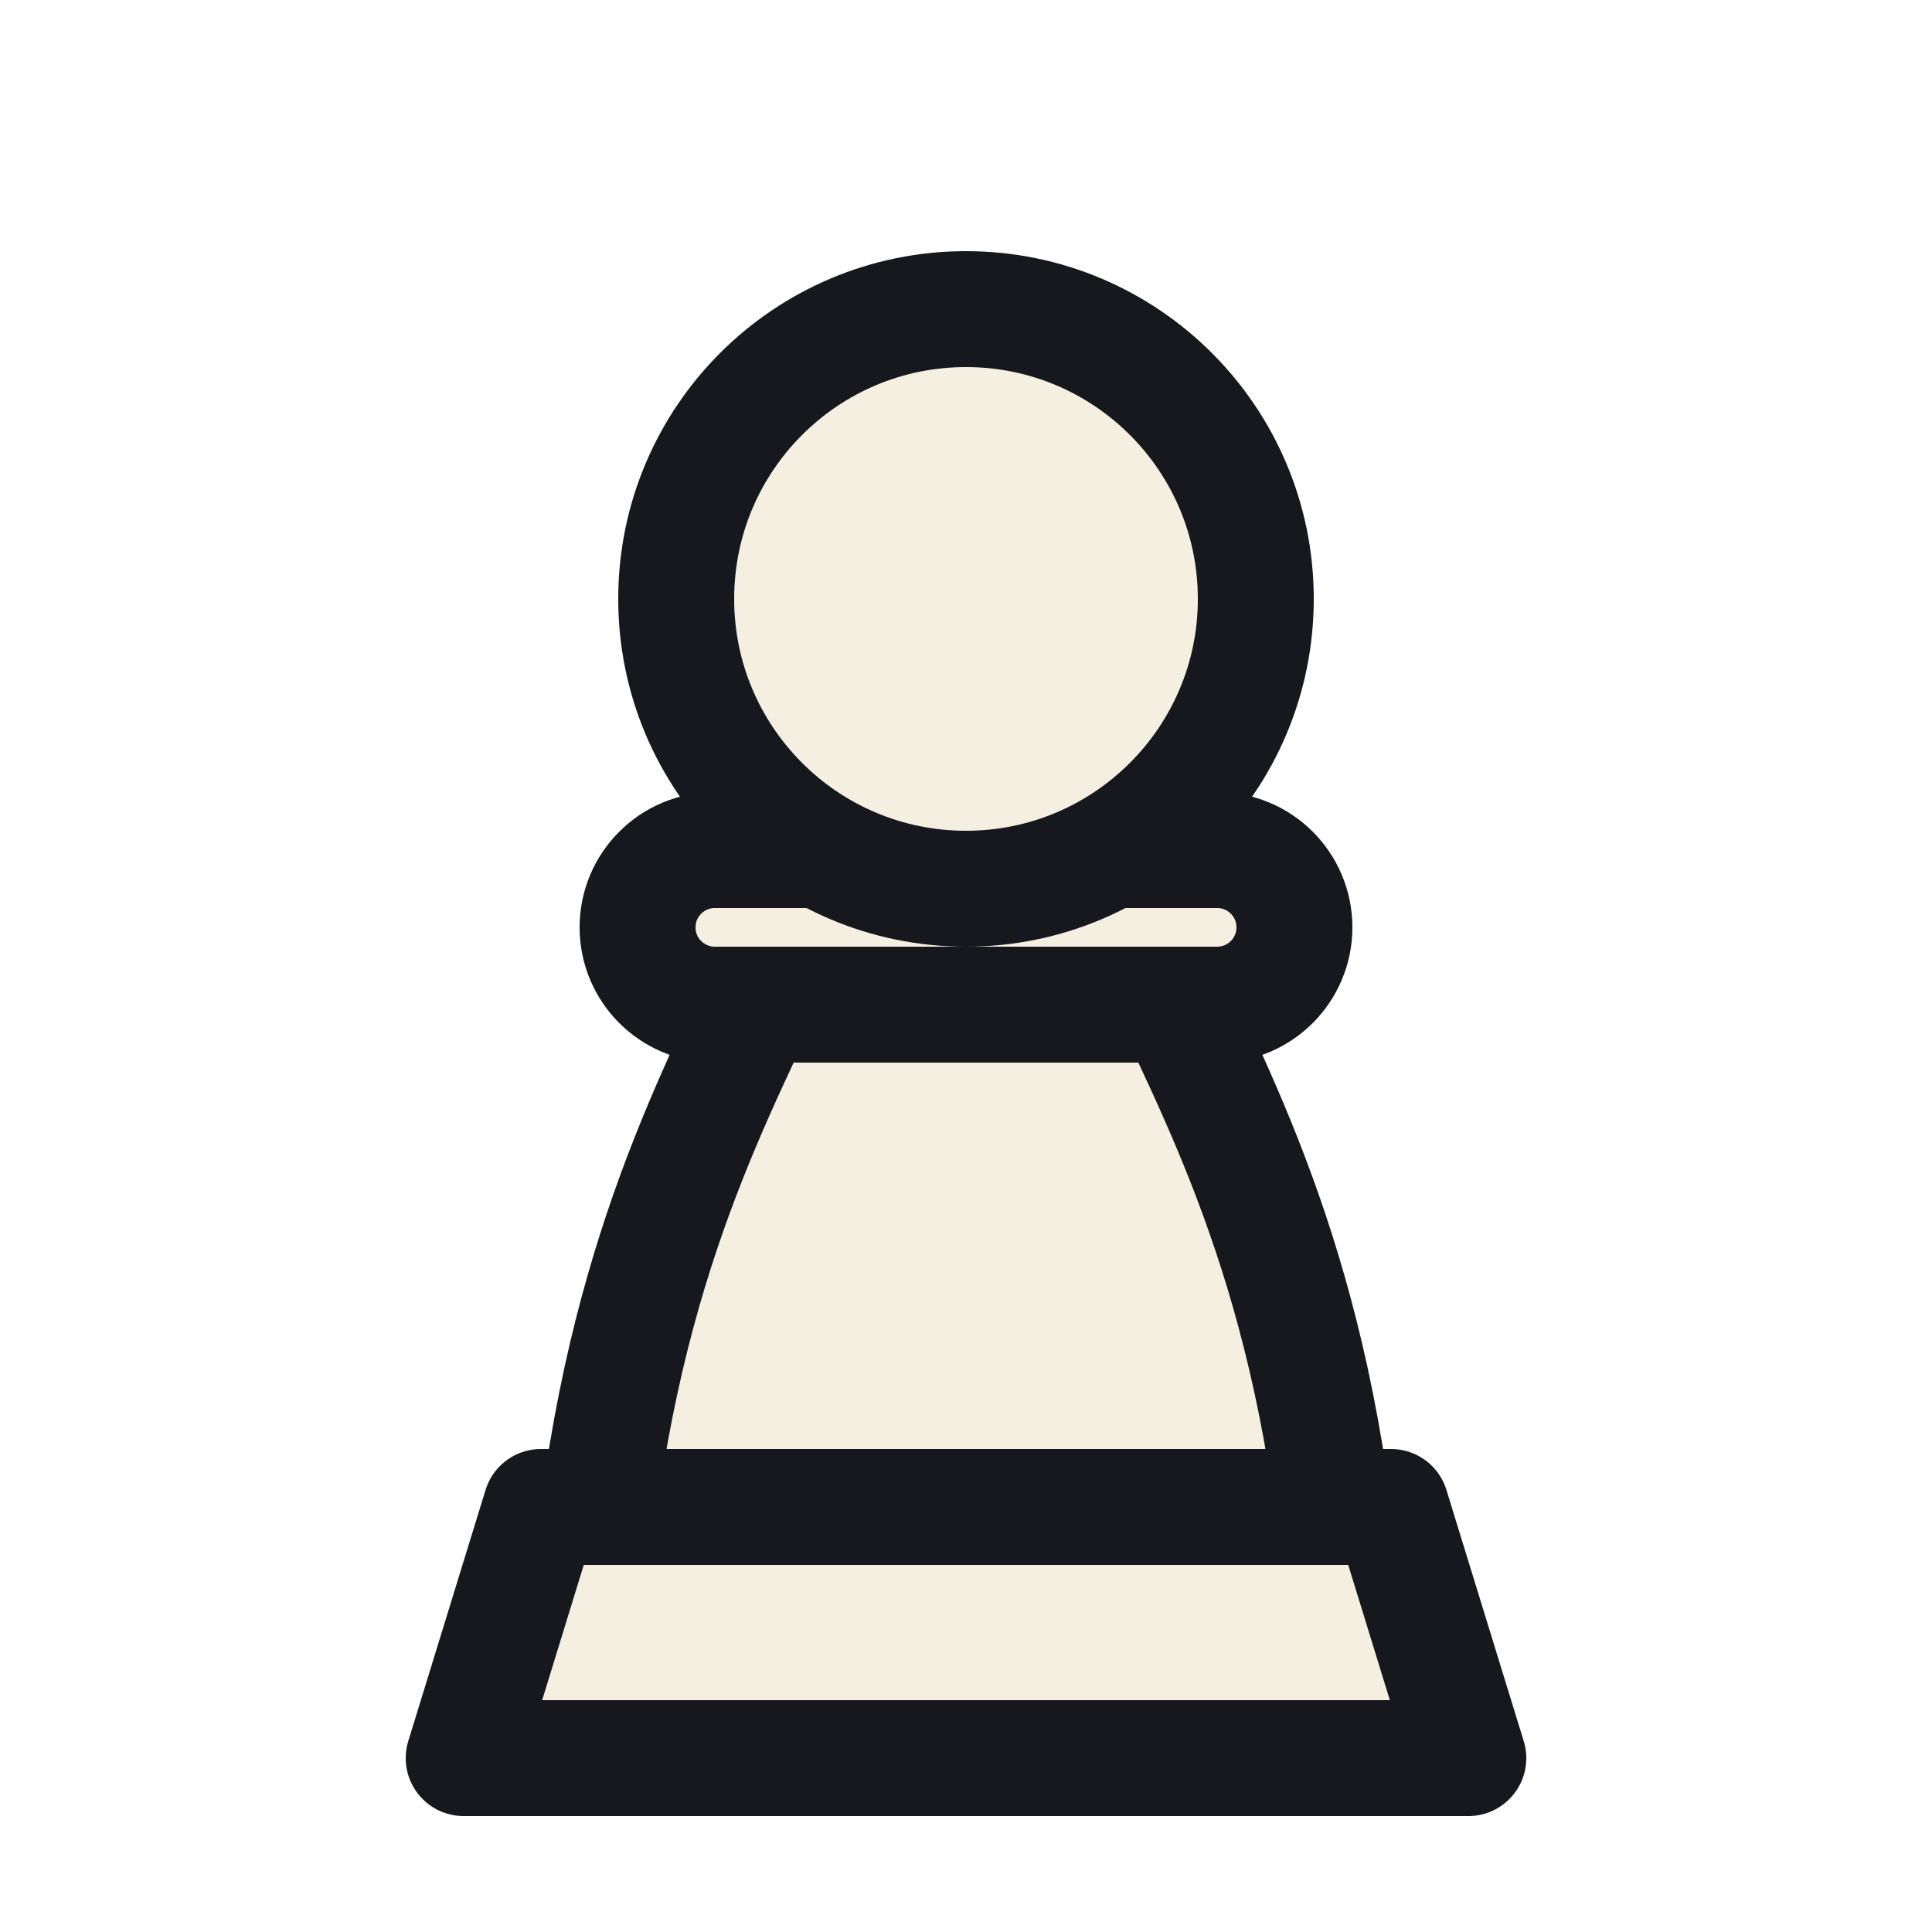
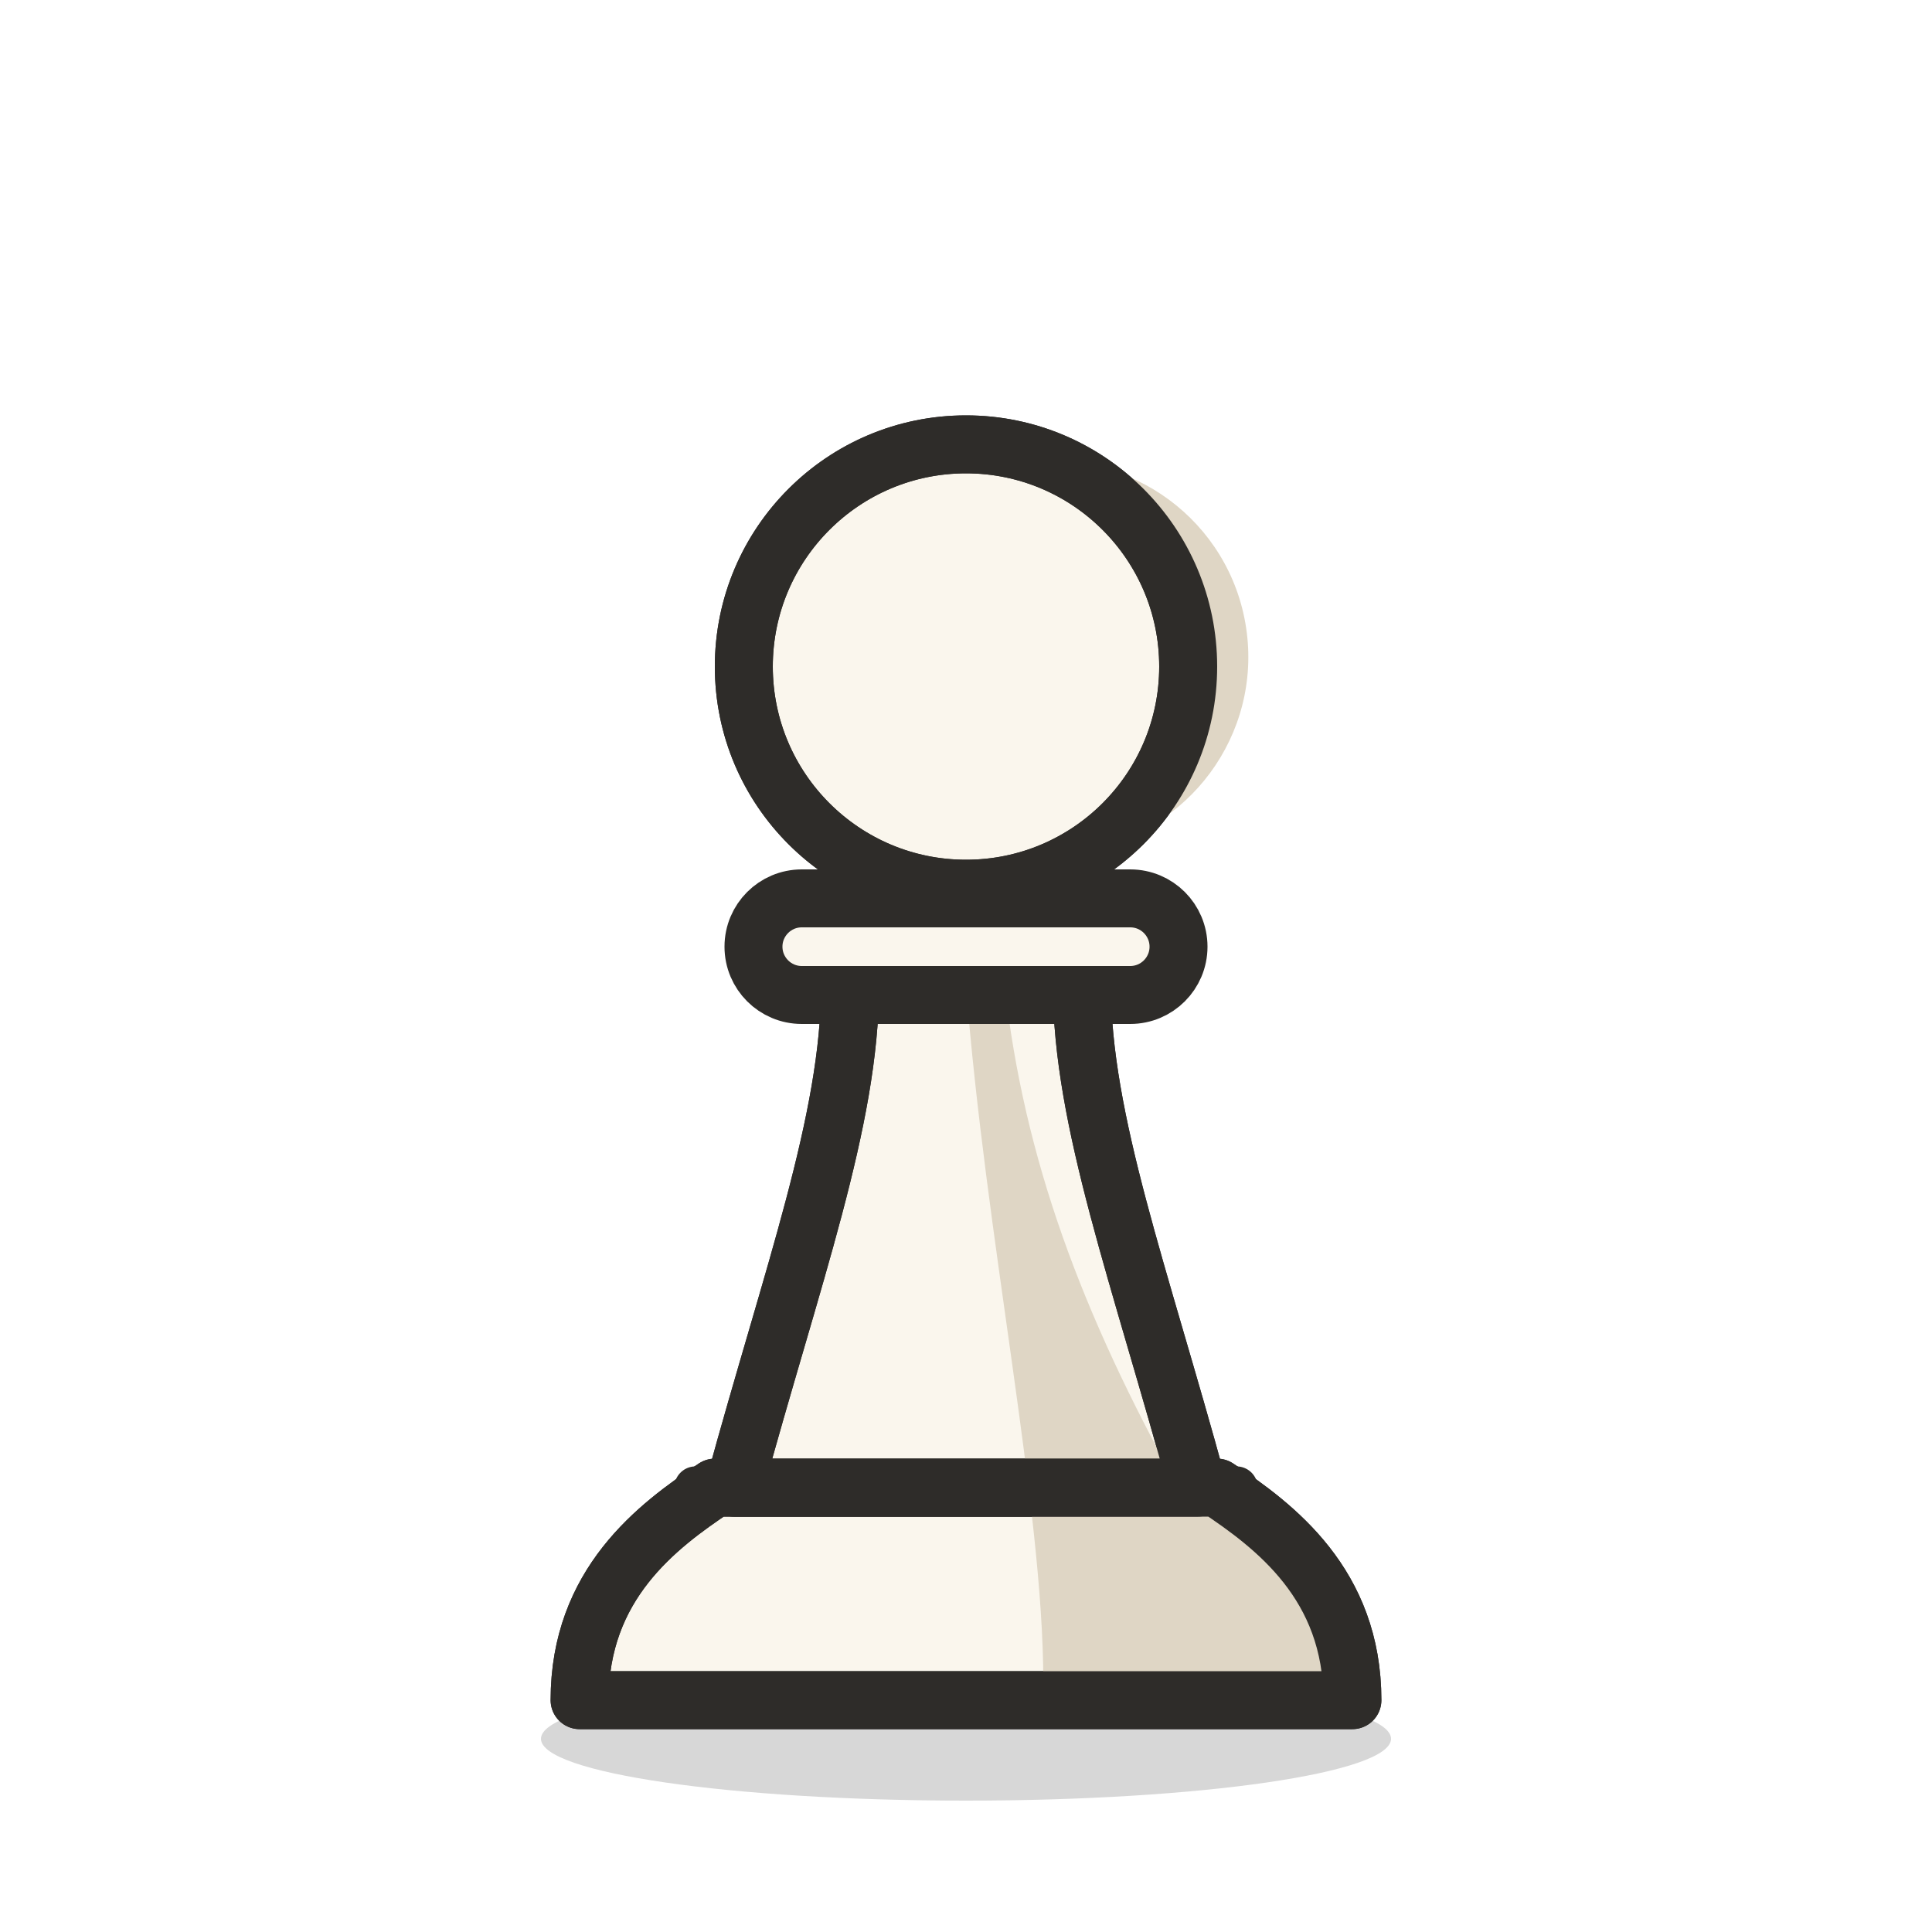
<svg xmlns="http://www.w3.org/2000/svg" viewBox="0 0 100 100">
-   <g fill="#f5efe2" stroke="#16181d" stroke-width="6" stroke-linejoin="round" stroke-linecap="round">
-     <path d="M 24 91 L 76 91 L 72 78 L 28 78 Z" />
-     <path d="M 31 78 C 33 63, 38 55, 41 48 L 59 48 C 62 55, 67 63, 69 78 Z" />
-     <rect x="33" y="44" width="34" height="8" rx="4" />
-     <circle cx="50" cy="31" r="15" />
+   <ellipse cx="50" cy="90" rx="22" ry="3.2" fill="rgb(0 0 0 / 0.16)" />
+   <g stroke="#2e2c29" stroke-width="3" stroke-linejoin="round" stroke-linecap="round">
+     <path d="M 30 88 C 30 82, 34 79, 37 77 L 63 77 C 66 79, 70 82, 70 88 Z" fill="#faf6ed" />
+     <path d="M 38 77 C 41 66, 44 58, 44 51 L 56 51 C 56 58, 59 66, 62 77 Z" fill="#faf6ed" />
+     <path d="M 52 51 C 53 60, 56 68, 61 77 L 63 77 C 66 79, 69 82, 69 87 L 54 87 C 54 78, 51 64, 50 51 Z" fill="#dfd6c5" stroke="none" />
+     <path d="M 30 88 C 30 82, 34 79, 37 77 L 63 77 C 66 79, 70 82, 70 88 Z" fill="none" />
+     <path d="M 38 77 C 41 66, 44 58, 44 51 L 56 51 C 56 58, 59 66, 62 77 Z" fill="none" />
+     <rect x="39" y="46.5" width="22" height="5" rx="2.5" fill="#faf6ed" />
+     <circle cx="50" cy="34.5" r="11.5" fill="#faf6ed" />
+     <path d="M 53 24 A 11.5 11.5 0 0 1 56 44 A 10 10 0 0 0 53 24 Z" fill="#dfd6c5" stroke="none" />
+     <circle cx="50" cy="34.5" r="11.5" fill="none" />
  </g>
-   <line x1="30" y1="78" x2="70" y2="78" stroke="#16181d" stroke-width="4" stroke-linecap="round" />
+   <line x1="36" y1="77" x2="64" y2="77" stroke="#2e2c29" stroke-width="2.2" stroke-linecap="round" />
</svg>
